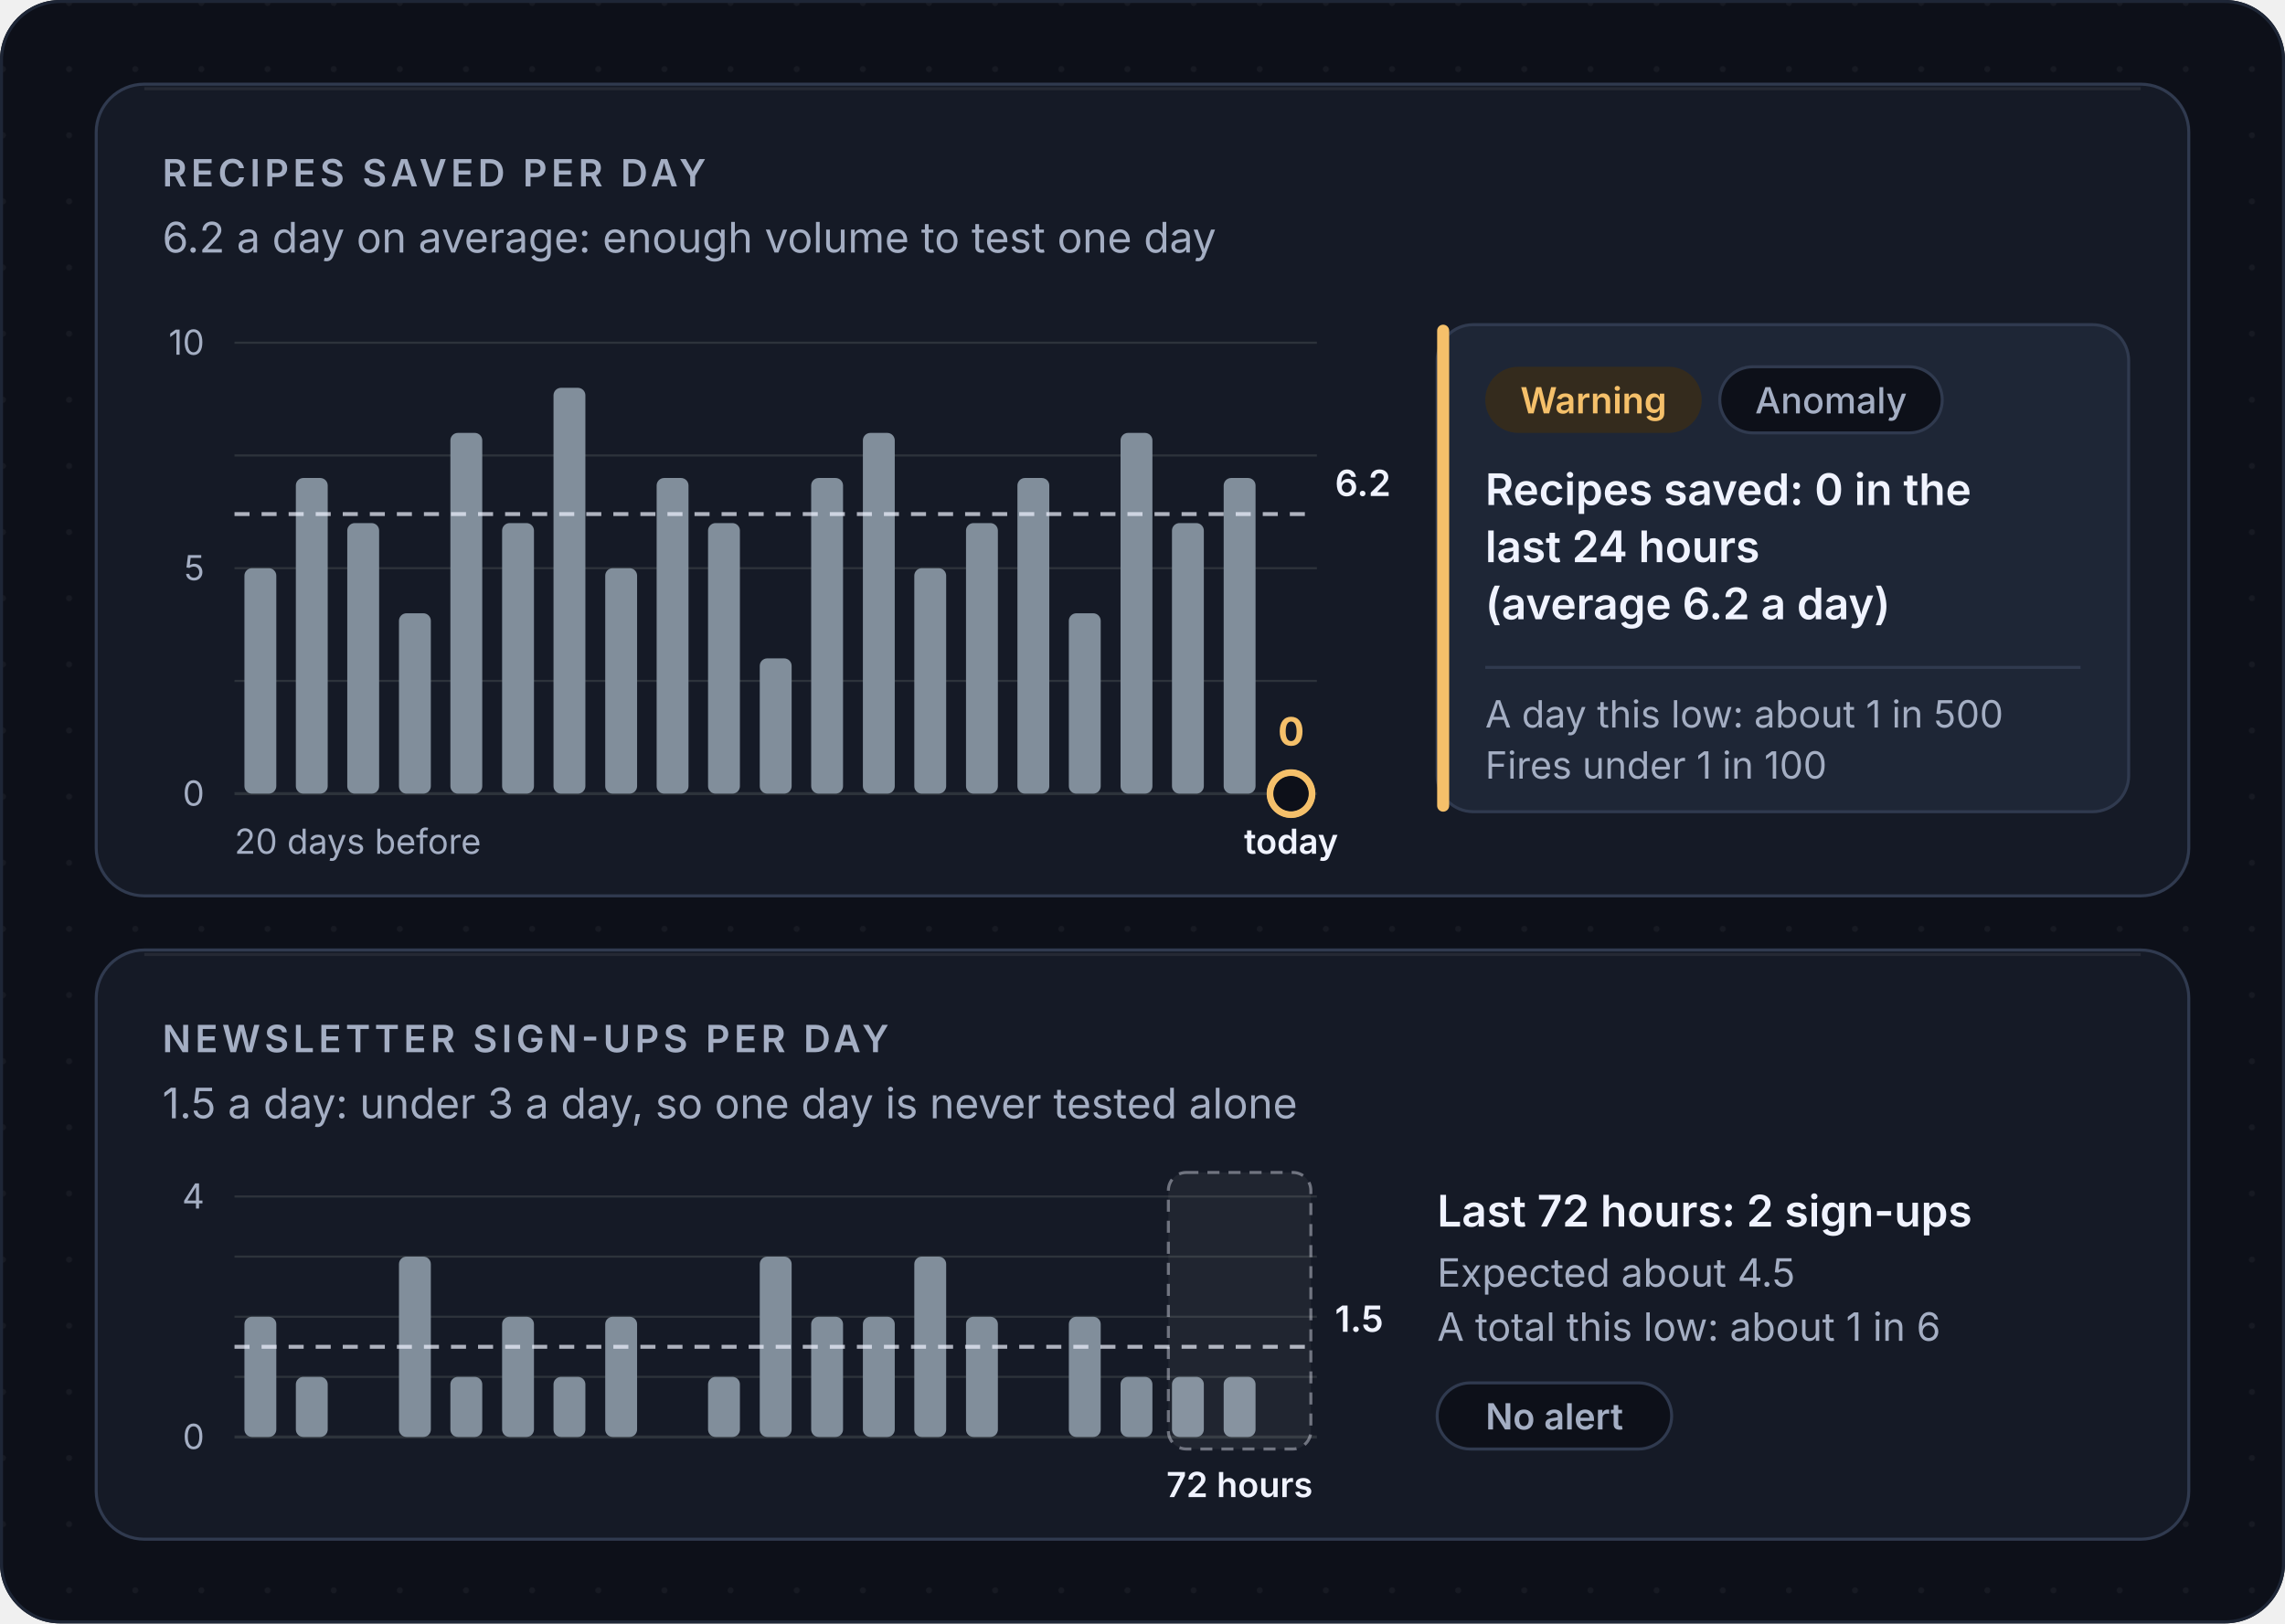
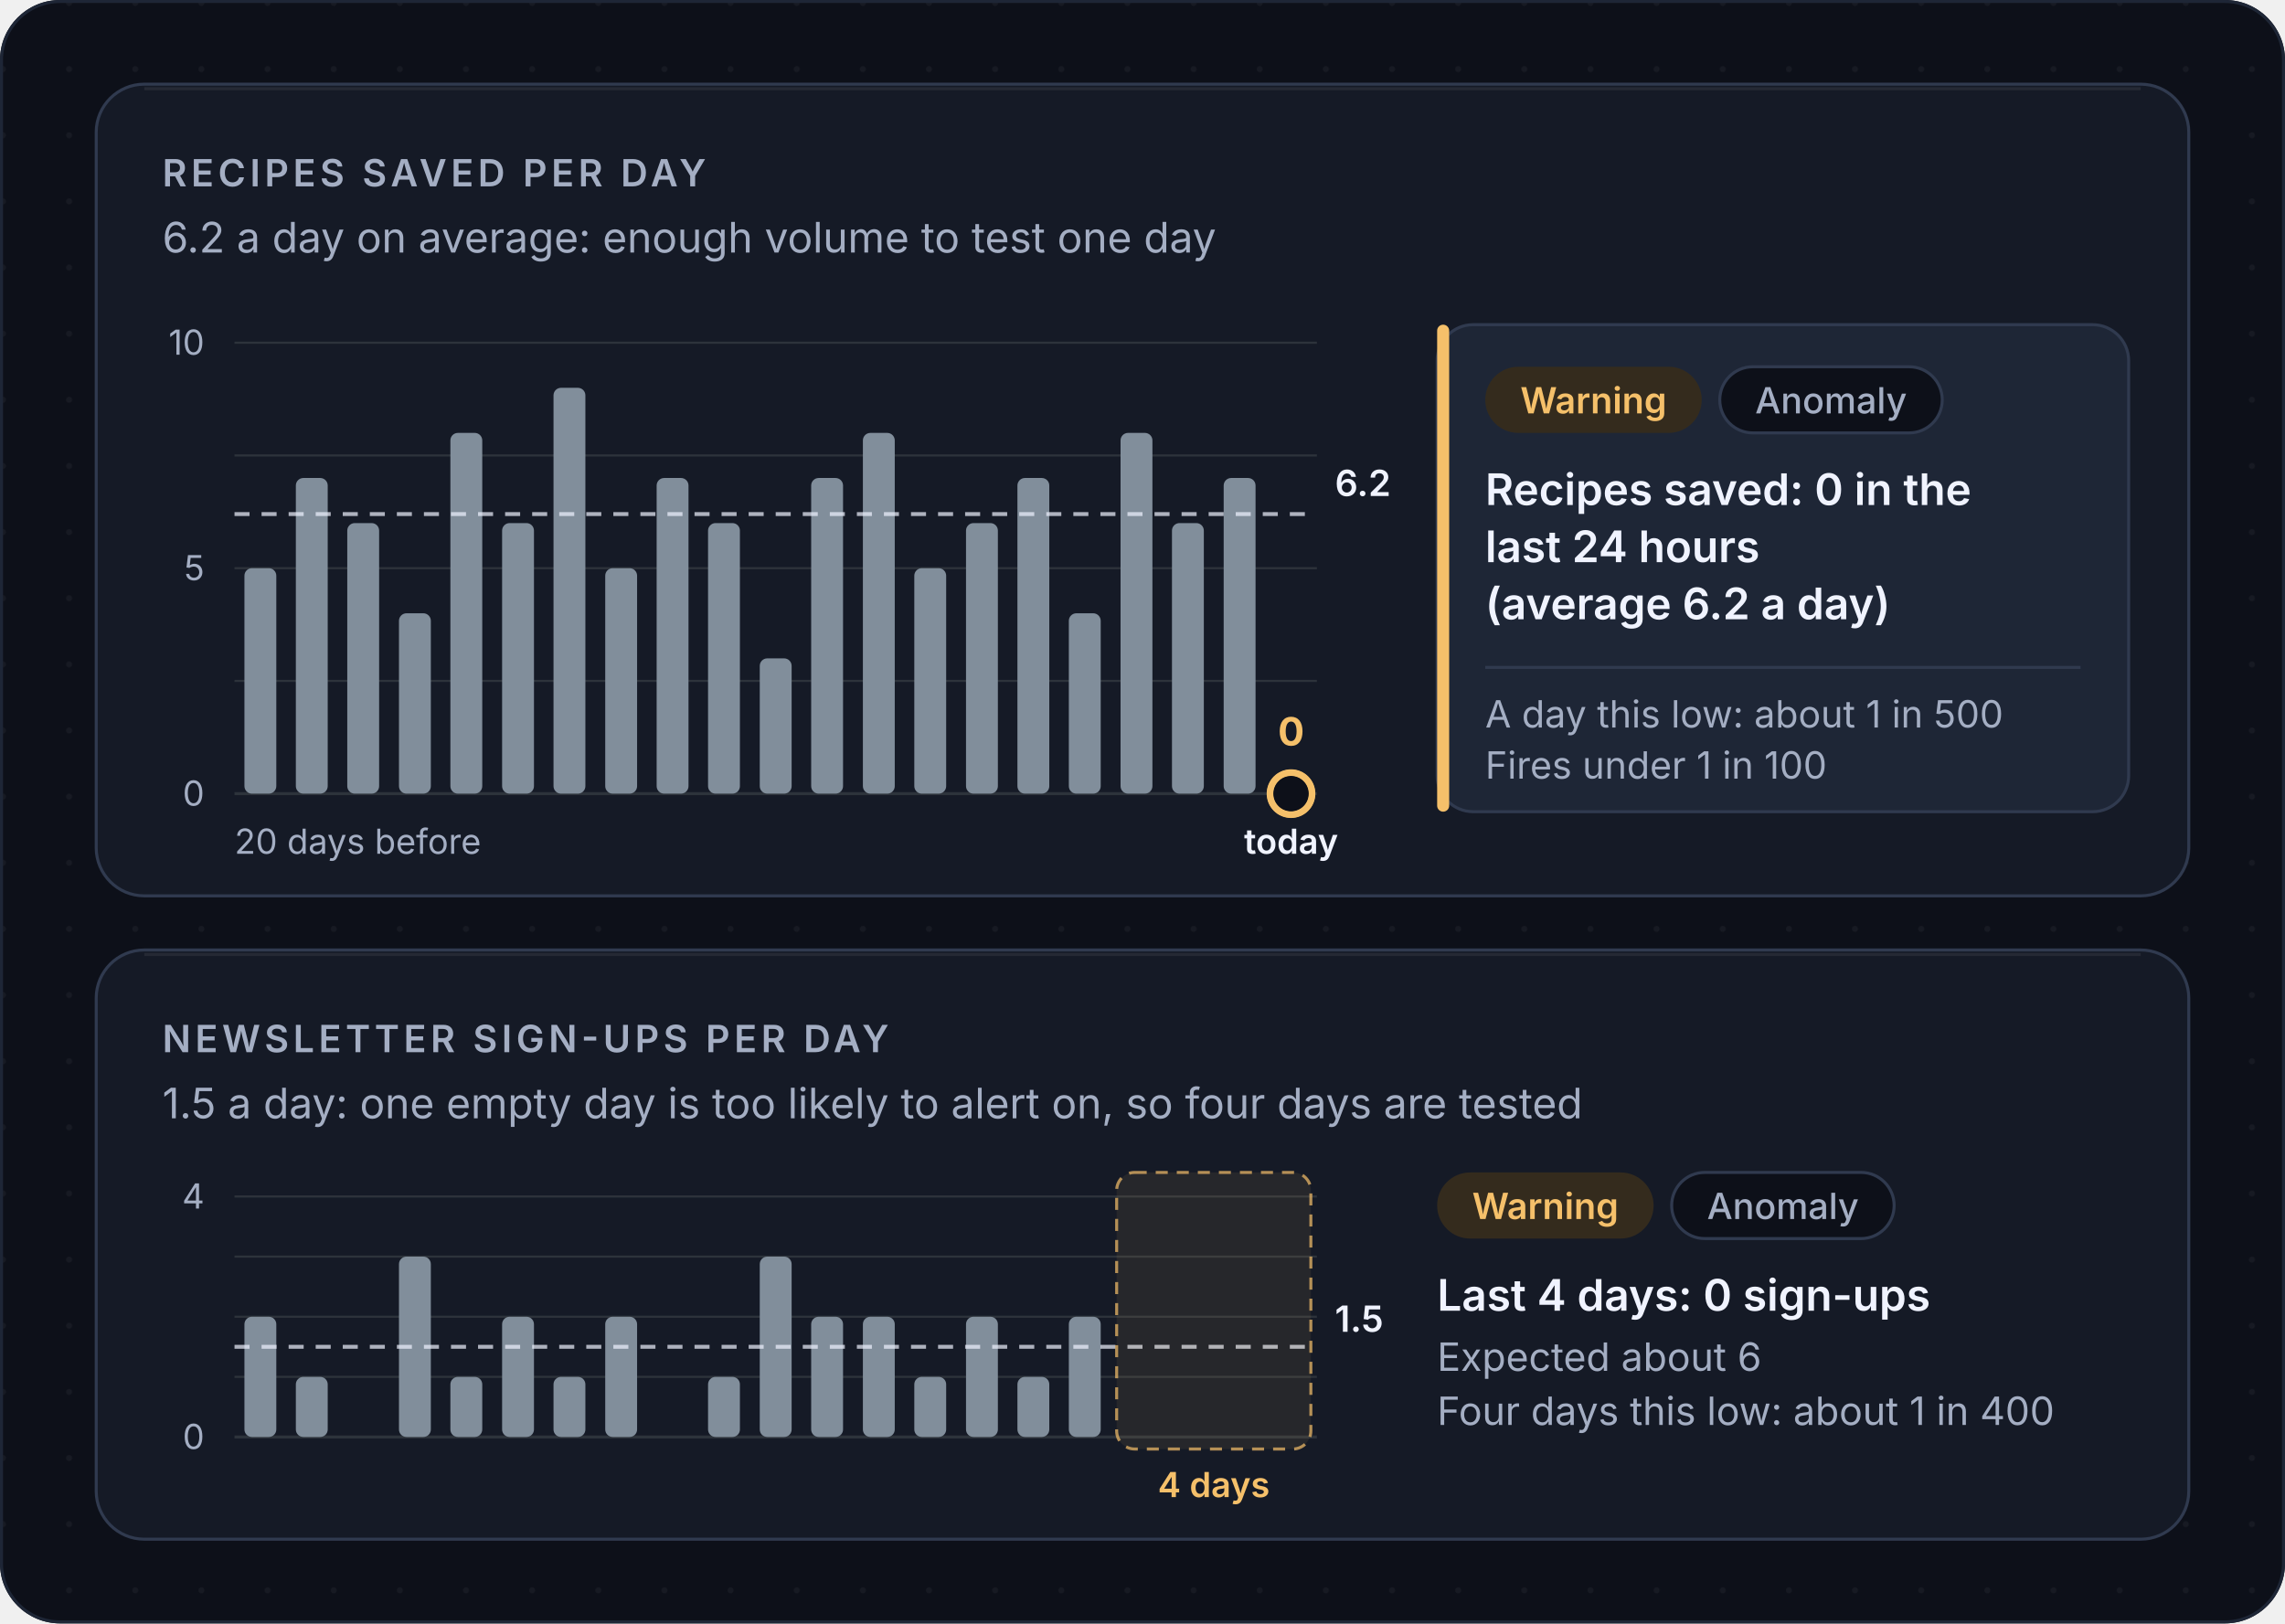
<svg xmlns="http://www.w3.org/2000/svg" viewBox="0 0 760 540" width="760" height="540" role="img" aria-labelledby="title desc">
  <style>
text { font-family: Inter, ui-sans-serif, system-ui, -apple-system, 'Segoe UI', Roboto, 'Helvetica Neue', Arial, sans-serif; }
.mono { font-family: ui-monospace, SFMono-Regular, Menlo, Consolas, 'Liberation Mono', monospace; }
.flow { stroke-dasharray: 2 10; animation: flow 1.6s linear infinite; }
@keyframes flow { to { stroke-dashoffset: -24; } }
.breathe { transform-box: fill-box; transform-origin: center; animation: breathe 2.4s cubic-bezier(.2,.6,.35,1) infinite; }
@keyframes breathe { 0% { opacity: .55; transform: scale(1); } 70%, 100% { opacity: 0; transform: scale(2.6); } }
.blink { animation: blink 1.1s steps(1) infinite; }
@keyframes blink { 50% { opacity: 0; } }

.bar { transform-box: fill-box; transform-origin: 50% 100%; animation: grow 12s cubic-bezier(.2,.8,.2,1) infinite both; }
@keyframes grow { 0% { transform: scaleY(0); opacity: 1; } 7% { transform: scaleY(1); } 94% { transform: scaleY(1); opacity: 1; } 98%, 100% { transform: scaleY(1); opacity: 0; } }
.late { animation: late 12s ease-out infinite both; }
@keyframes late { 0%, 14% { opacity: 0; transform: translateY(6px); } 18% { opacity: 1; transform: none; } 94% { opacity: 1; } 98%, 100% { opacity: 0; } }
.later { animation: later 12s ease-out infinite both; }
@keyframes later { 0%, 20% { opacity: 0; transform: translateX(10px); } 25% { opacity: 1; transform: none; } 94% { opacity: 1; } 98%, 100% { opacity: 0; } }
.ring { transform-box: fill-box; transform-origin: center; animation: ring 2s ease-out infinite; }
@keyframes ring { 0% { opacity: .8; transform: scale(1); } 80%, 100% { opacity: 0; transform: scale(2.4); } }

@media (prefers-reduced-motion: reduce) {
  *, *::before, *::after { animation: none !important; }
  .packet, .breathe { display: none; }
}
</style>
  <defs>
    <pattern id="dots" width="22" height="22" patternUnits="userSpaceOnUse">
      <circle cx="1" cy="1" r="1" fill="#ffffff" fill-opacity=".045" />
    </pattern>
  </defs>
  <rect width="760" height="540" rx="20" fill="#0d1019" />
  <rect width="760" height="540" rx="20" fill="url(#dots)" />
  <rect x=".5" y=".5" width="759" height="539" rx="19.5" fill="none" stroke="#1e2636" />
  <rect x="32" y="28" width="696" height="270" rx="16" fill="#151a26" stroke="#303a4f" />
  <path d="M48 29.5H712" stroke="#ffffff" stroke-opacity=".07" />
  <text x="54" y="62" font-size="12.5" fill="#a4aec3" font-weight="600" letter-spacing="1.4">RECIPES SAVED PER DAY</text>
  <text x="54" y="84" font-size="14" fill="#a4aec3">6.2 a day on average: enough volume to test one day</text>
  <path d="M78 264.0H438" stroke="#2d333b" stroke-width="1" />
  <path d="M78 226.5H438" stroke="#2d333b" stroke-width="0.7" />
  <path d="M78 189.0H438" stroke="#2d333b" stroke-width="0.7" />
  <path d="M78 151.5H438" stroke="#2d333b" stroke-width="0.7" />
  <path d="M78 114.0H438" stroke="#2d333b" stroke-width="0.7" />
  <rect class="bar" style="animation-delay:0.000s" x="81.3" y="189.0" width="10.6" height="75.0" rx="2.5" fill="#818e9b" />
  <rect class="bar" style="animation-delay:0.035s" x="98.4" y="159.0" width="10.6" height="105.0" rx="2.5" fill="#818e9b" />
  <rect class="bar" style="animation-delay:0.070s" x="115.5" y="174.0" width="10.6" height="90.0" rx="2.5" fill="#818e9b" />
  <rect class="bar" style="animation-delay:0.105s" x="132.7" y="204.0" width="10.6" height="60.0" rx="2.5" fill="#818e9b" />
  <rect class="bar" style="animation-delay:0.140s" x="149.8" y="144.0" width="10.6" height="120.0" rx="2.5" fill="#818e9b" />
  <rect class="bar" style="animation-delay:0.175s" x="167.0" y="174.0" width="10.6" height="90.0" rx="2.5" fill="#818e9b" />
  <rect class="bar" style="animation-delay:0.210s" x="184.1" y="129.0" width="10.6" height="135.0" rx="2.5" fill="#818e9b" />
  <rect class="bar" style="animation-delay:0.245s" x="201.3" y="189.0" width="10.6" height="75.0" rx="2.5" fill="#818e9b" />
  <rect class="bar" style="animation-delay:0.280s" x="218.4" y="159.0" width="10.6" height="105.0" rx="2.5" fill="#818e9b" />
  <rect class="bar" style="animation-delay:0.315s" x="235.5" y="174.0" width="10.6" height="90.0" rx="2.5" fill="#818e9b" />
  <rect class="bar" style="animation-delay:0.350s" x="252.7" y="219.0" width="10.6" height="45.0" rx="2.5" fill="#818e9b" />
  <rect class="bar" style="animation-delay:0.385s" x="269.8" y="159.0" width="10.6" height="105.0" rx="2.5" fill="#818e9b" />
  <rect class="bar" style="animation-delay:0.420s" x="287.0" y="144.0" width="10.6" height="120.0" rx="2.5" fill="#818e9b" />
  <rect class="bar" style="animation-delay:0.455s" x="304.1" y="189.0" width="10.6" height="75.0" rx="2.5" fill="#818e9b" />
  <rect class="bar" style="animation-delay:0.490s" x="321.3" y="174.0" width="10.6" height="90.0" rx="2.5" fill="#818e9b" />
  <rect class="bar" style="animation-delay:0.525s" x="338.4" y="159.0" width="10.6" height="105.0" rx="2.5" fill="#818e9b" />
  <rect class="bar" style="animation-delay:0.560s" x="355.5" y="204.0" width="10.6" height="60.0" rx="2.5" fill="#818e9b" />
  <rect class="bar" style="animation-delay:0.595s" x="372.7" y="144.0" width="10.6" height="120.0" rx="2.5" fill="#818e9b" />
  <rect class="bar" style="animation-delay:0.630s" x="389.8" y="174.0" width="10.6" height="90.0" rx="2.5" fill="#818e9b" />
  <rect class="bar" style="animation-delay:0.665s" x="407.0" y="159.0" width="10.6" height="105.0" rx="2.5" fill="#818e9b" />
  <rect class="bar" style="animation-delay:0.700s" x="424.1" y="264.0" width="10.6" height="0.0" rx="2.5" fill="#818e9b" />
  <path d="M78 171.0H438" stroke="#f0f3ff" stroke-opacity=".7" stroke-width="1.3" stroke-dasharray="5 4" />
  <text x="68" y="268.0" font-size="11.5" fill="#a4aec3" text-anchor="end">0</text>
  <text x="68" y="193.0" font-size="11.5" fill="#a4aec3" text-anchor="end">5</text>
  <text x="68" y="118.0" font-size="11.5" fill="#a4aec3" text-anchor="end">10</text>
  <text x="444" y="165.0" font-size="12" fill="#f0f3ff" font-weight="600">6.2</text>
  <text x="78" y="284" font-size="11.5" fill="#a4aec3">20 days before</text>
  <text x="429.429" y="284" font-size="11.5" fill="#f0f3ff" font-weight="600" text-anchor="middle">today</text>
  <g class="late">
    <circle cx="429.4" cy="264.0" r="7" fill="#0d1019" stroke="#f5c06a" stroke-width="2.2" />
    <circle class="ring" cx="429.4" cy="264.0" r="7" fill="none" stroke="#f5c06a" stroke-width="2" />
    <text x="429.429" y="248" font-size="13" fill="#f5c06a" font-weight="700" text-anchor="middle">0</text>
  </g>
  <g class="later">
    <rect x="478" y="108" width="230" height="162" rx="12" fill="#1e2636" stroke="#303a4f" />
    <rect x="478" y="108" width="4" height="162" rx="2" fill="#f5c06a" />
    <rect x="494" y="122" width="72" height="22" rx="11" fill="#342b1d" />
    <text x="530" y="137.5" font-size="12" fill="#f5c06a" font-weight="600" text-anchor="middle">Warning</text>
    <rect x="572" y="122" width="74" height="22" rx="11" fill="#0d1019" stroke="#303a4f" />
    <text x="609" y="137.5" font-size="12" fill="#a4aec3" font-weight="500" text-anchor="middle">Anomaly</text>
    <text x="494" y="168" font-size="14.5" fill="#f0f3ff" font-weight="600">Recipes saved: 0 in the</text>
    <text x="494" y="187" font-size="14.5" fill="#f0f3ff" font-weight="600">last 24 hours</text>
    <text x="494" y="206" font-size="14.5" fill="#f0f3ff" font-weight="600">(average 6.2 a day)</text>
    <path d="M494 222H692" stroke="#303a4f" />
    <text x="494" y="242" font-size="12.5" fill="#a4aec3">A day this low: about 1 in 500</text>
    <text x="494" y="259" font-size="12.5" fill="#a4aec3">Fires under 1 in 100</text>
  </g>
  <rect x="32" y="316" width="696" height="196" rx="16" fill="#151a26" stroke="#303a4f" />
  <path d="M48 317.5H712" stroke="#ffffff" stroke-opacity=".07" />
  <text x="54" y="350" font-size="12.5" fill="#a4aec3" font-weight="600" letter-spacing="1.4">NEWSLETTER SIGN-UPS PER DAY</text>
-   <text x="54" y="372" font-size="14" fill="#a4aec3">1.5 a day: under 3 a day, so one day is never tested alone</text>
+   <text x="54" y="372" font-size="14" fill="#a4aec3">1.5 a day: one empty day is too likely to alert on, so four days are tested</text>
  <path d="M78 478.0H438" stroke="#2d333b" stroke-width="1" />
  <path d="M78 458.0H438" stroke="#2d333b" stroke-width="0.7" />
  <path d="M78 438.0H438" stroke="#2d333b" stroke-width="0.7" />
  <path d="M78 418.0H438" stroke="#2d333b" stroke-width="0.7" />
  <path d="M78 398.0H438" stroke="#2d333b" stroke-width="0.7" />
  <rect class="bar" style="animation-delay:0.000s" x="81.3" y="438.0" width="10.6" height="40.0" rx="2.5" fill="#818e9b" />
  <rect class="bar" style="animation-delay:0.035s" x="98.4" y="458.0" width="10.6" height="20.0" rx="2.5" fill="#818e9b" />
  <rect class="bar" style="animation-delay:0.070s" x="115.5" y="478.0" width="10.6" height="0.0" rx="2.5" fill="#818e9b" />
  <rect class="bar" style="animation-delay:0.105s" x="132.7" y="418.0" width="10.6" height="60.0" rx="2.5" fill="#818e9b" />
  <rect class="bar" style="animation-delay:0.140s" x="149.8" y="458.0" width="10.6" height="20.0" rx="2.5" fill="#818e9b" />
  <rect class="bar" style="animation-delay:0.175s" x="167.0" y="438.0" width="10.6" height="40.0" rx="2.5" fill="#818e9b" />
  <rect class="bar" style="animation-delay:0.210s" x="184.1" y="458.0" width="10.6" height="20.0" rx="2.5" fill="#818e9b" />
  <rect class="bar" style="animation-delay:0.245s" x="201.3" y="438.0" width="10.6" height="40.0" rx="2.5" fill="#818e9b" />
  <rect class="bar" style="animation-delay:0.280s" x="218.4" y="478.0" width="10.6" height="0.0" rx="2.5" fill="#818e9b" />
  <rect class="bar" style="animation-delay:0.315s" x="235.5" y="458.0" width="10.6" height="20.0" rx="2.5" fill="#818e9b" />
  <rect class="bar" style="animation-delay:0.350s" x="252.7" y="418.0" width="10.6" height="60.0" rx="2.5" fill="#818e9b" />
  <rect class="bar" style="animation-delay:0.385s" x="269.8" y="438.0" width="10.6" height="40.0" rx="2.5" fill="#818e9b" />
  <rect class="bar" style="animation-delay:0.420s" x="287.0" y="438.0" width="10.6" height="40.0" rx="2.5" fill="#818e9b" />
-   <rect class="bar" style="animation-delay:0.455s" x="304.1" y="418.0" width="10.6" height="60.0" rx="2.5" fill="#818e9b" />
+   <rect class="bar" style="animation-delay:0.455s" x="304.1" y="458.0" width="10.6" height="20.0" rx="2.5" fill="#818e9b" />
  <rect class="bar" style="animation-delay:0.490s" x="321.3" y="438.0" width="10.6" height="40.0" rx="2.5" fill="#818e9b" />
-   <rect class="bar" style="animation-delay:0.525s" x="338.4" y="478.0" width="10.6" height="0.0" rx="2.5" fill="#818e9b" />
+   <rect class="bar" style="animation-delay:0.525s" x="338.4" y="458.0" width="10.6" height="20.0" rx="2.5" fill="#818e9b" />
  <rect class="bar" style="animation-delay:0.560s" x="355.5" y="438.0" width="10.6" height="40.0" rx="2.5" fill="#818e9b" />
-   <rect class="bar" style="animation-delay:0.595s" x="372.7" y="458.0" width="10.6" height="20.0" rx="2.5" fill="#818e9b" />
-   <rect class="bar" style="animation-delay:0.630s" x="389.8" y="458.0" width="10.6" height="20.0" rx="2.5" fill="#818e9b" />
-   <rect class="bar" style="animation-delay:0.665s" x="407.0" y="458.0" width="10.6" height="20.0" rx="2.5" fill="#818e9b" />
+   <rect class="bar" style="animation-delay:0.595s" x="372.7" y="478.0" width="10.6" height="0.0" rx="2.5" fill="#818e9b" />
+   <rect class="bar" style="animation-delay:0.630s" x="389.8" y="478.0" width="10.6" height="0.0" rx="2.5" fill="#818e9b" />
+   <rect class="bar" style="animation-delay:0.665s" x="407.0" y="478.0" width="10.6" height="0.0" rx="2.5" fill="#818e9b" />
  <rect class="bar" style="animation-delay:0.700s" x="424.1" y="478.0" width="10.6" height="0.0" rx="2.5" fill="#818e9b" />
  <path d="M78 448.0H438" stroke="#f0f3ff" stroke-opacity=".7" stroke-width="1.3" stroke-dasharray="5 4" />
  <text x="68" y="482.0" font-size="11.5" fill="#a4aec3" text-anchor="end">0</text>
  <text x="68" y="402.0" font-size="11.5" fill="#a4aec3" text-anchor="end">4</text>
  <text x="444" y="443.0" font-size="12" fill="#f0f3ff" font-weight="600">1.5</text>
  <g class="late">
-     <rect x="388.6" y="390" width="47.4" height="92" rx="6" fill="#f0f3ff" fill-opacity=".05" stroke="#f0f3ff" stroke-opacity=".4" stroke-dasharray="4 3" />
-     <text x="412.286" y="498" font-size="11.5" fill="#f0f3ff" font-weight="600" text-anchor="middle">72 hours</text>
+     <rect x="371.4" y="390" width="64.6" height="92" rx="6" fill="#f5c06a" fill-opacity=".08" stroke="#f5c06a" stroke-opacity=".7" stroke-dasharray="4 3" />
+     <text x="403.714" y="498" font-size="11.5" fill="#f5c06a" font-weight="600" text-anchor="middle">4 days</text>
  </g>
  <g class="later">
-     <text x="478" y="408" font-size="14.5" fill="#f0f3ff" font-weight="600">Last 72 hours: 2 sign-ups</text>
-     <text x="478" y="428" font-size="13" fill="#a4aec3">Expected about 4.5</text>
-     <text x="478" y="446" font-size="13" fill="#a4aec3">A total this low: about 1 in 6</text>
-     <rect x="478" y="460" width="78" height="22" rx="11" fill="#0d1019" stroke="#303a4f" />
-     <text x="517" y="475.5" font-size="12" fill="#a4aec3" font-weight="600" text-anchor="middle">No alert</text>
+     <rect x="478" y="390" width="72" height="22" rx="11" fill="#342b1d" />
+     <text x="514" y="405.5" font-size="12" fill="#f5c06a" font-weight="600" text-anchor="middle">Warning</text>
+     <rect x="556" y="390" width="74" height="22" rx="11" fill="#0d1019" stroke="#303a4f" />
+     <text x="593" y="405.5" font-size="12" fill="#a4aec3" font-weight="500" text-anchor="middle">Anomaly</text>
+     <text x="478" y="436" font-size="14.5" fill="#f0f3ff" font-weight="600">Last 4 days: 0 sign-ups</text>
+     <text x="478" y="456" font-size="13" fill="#a4aec3">Expected about 6</text>
+     <text x="478" y="474" font-size="13" fill="#a4aec3">Four days this low: about 1 in 400</text>
  </g>
</svg>
